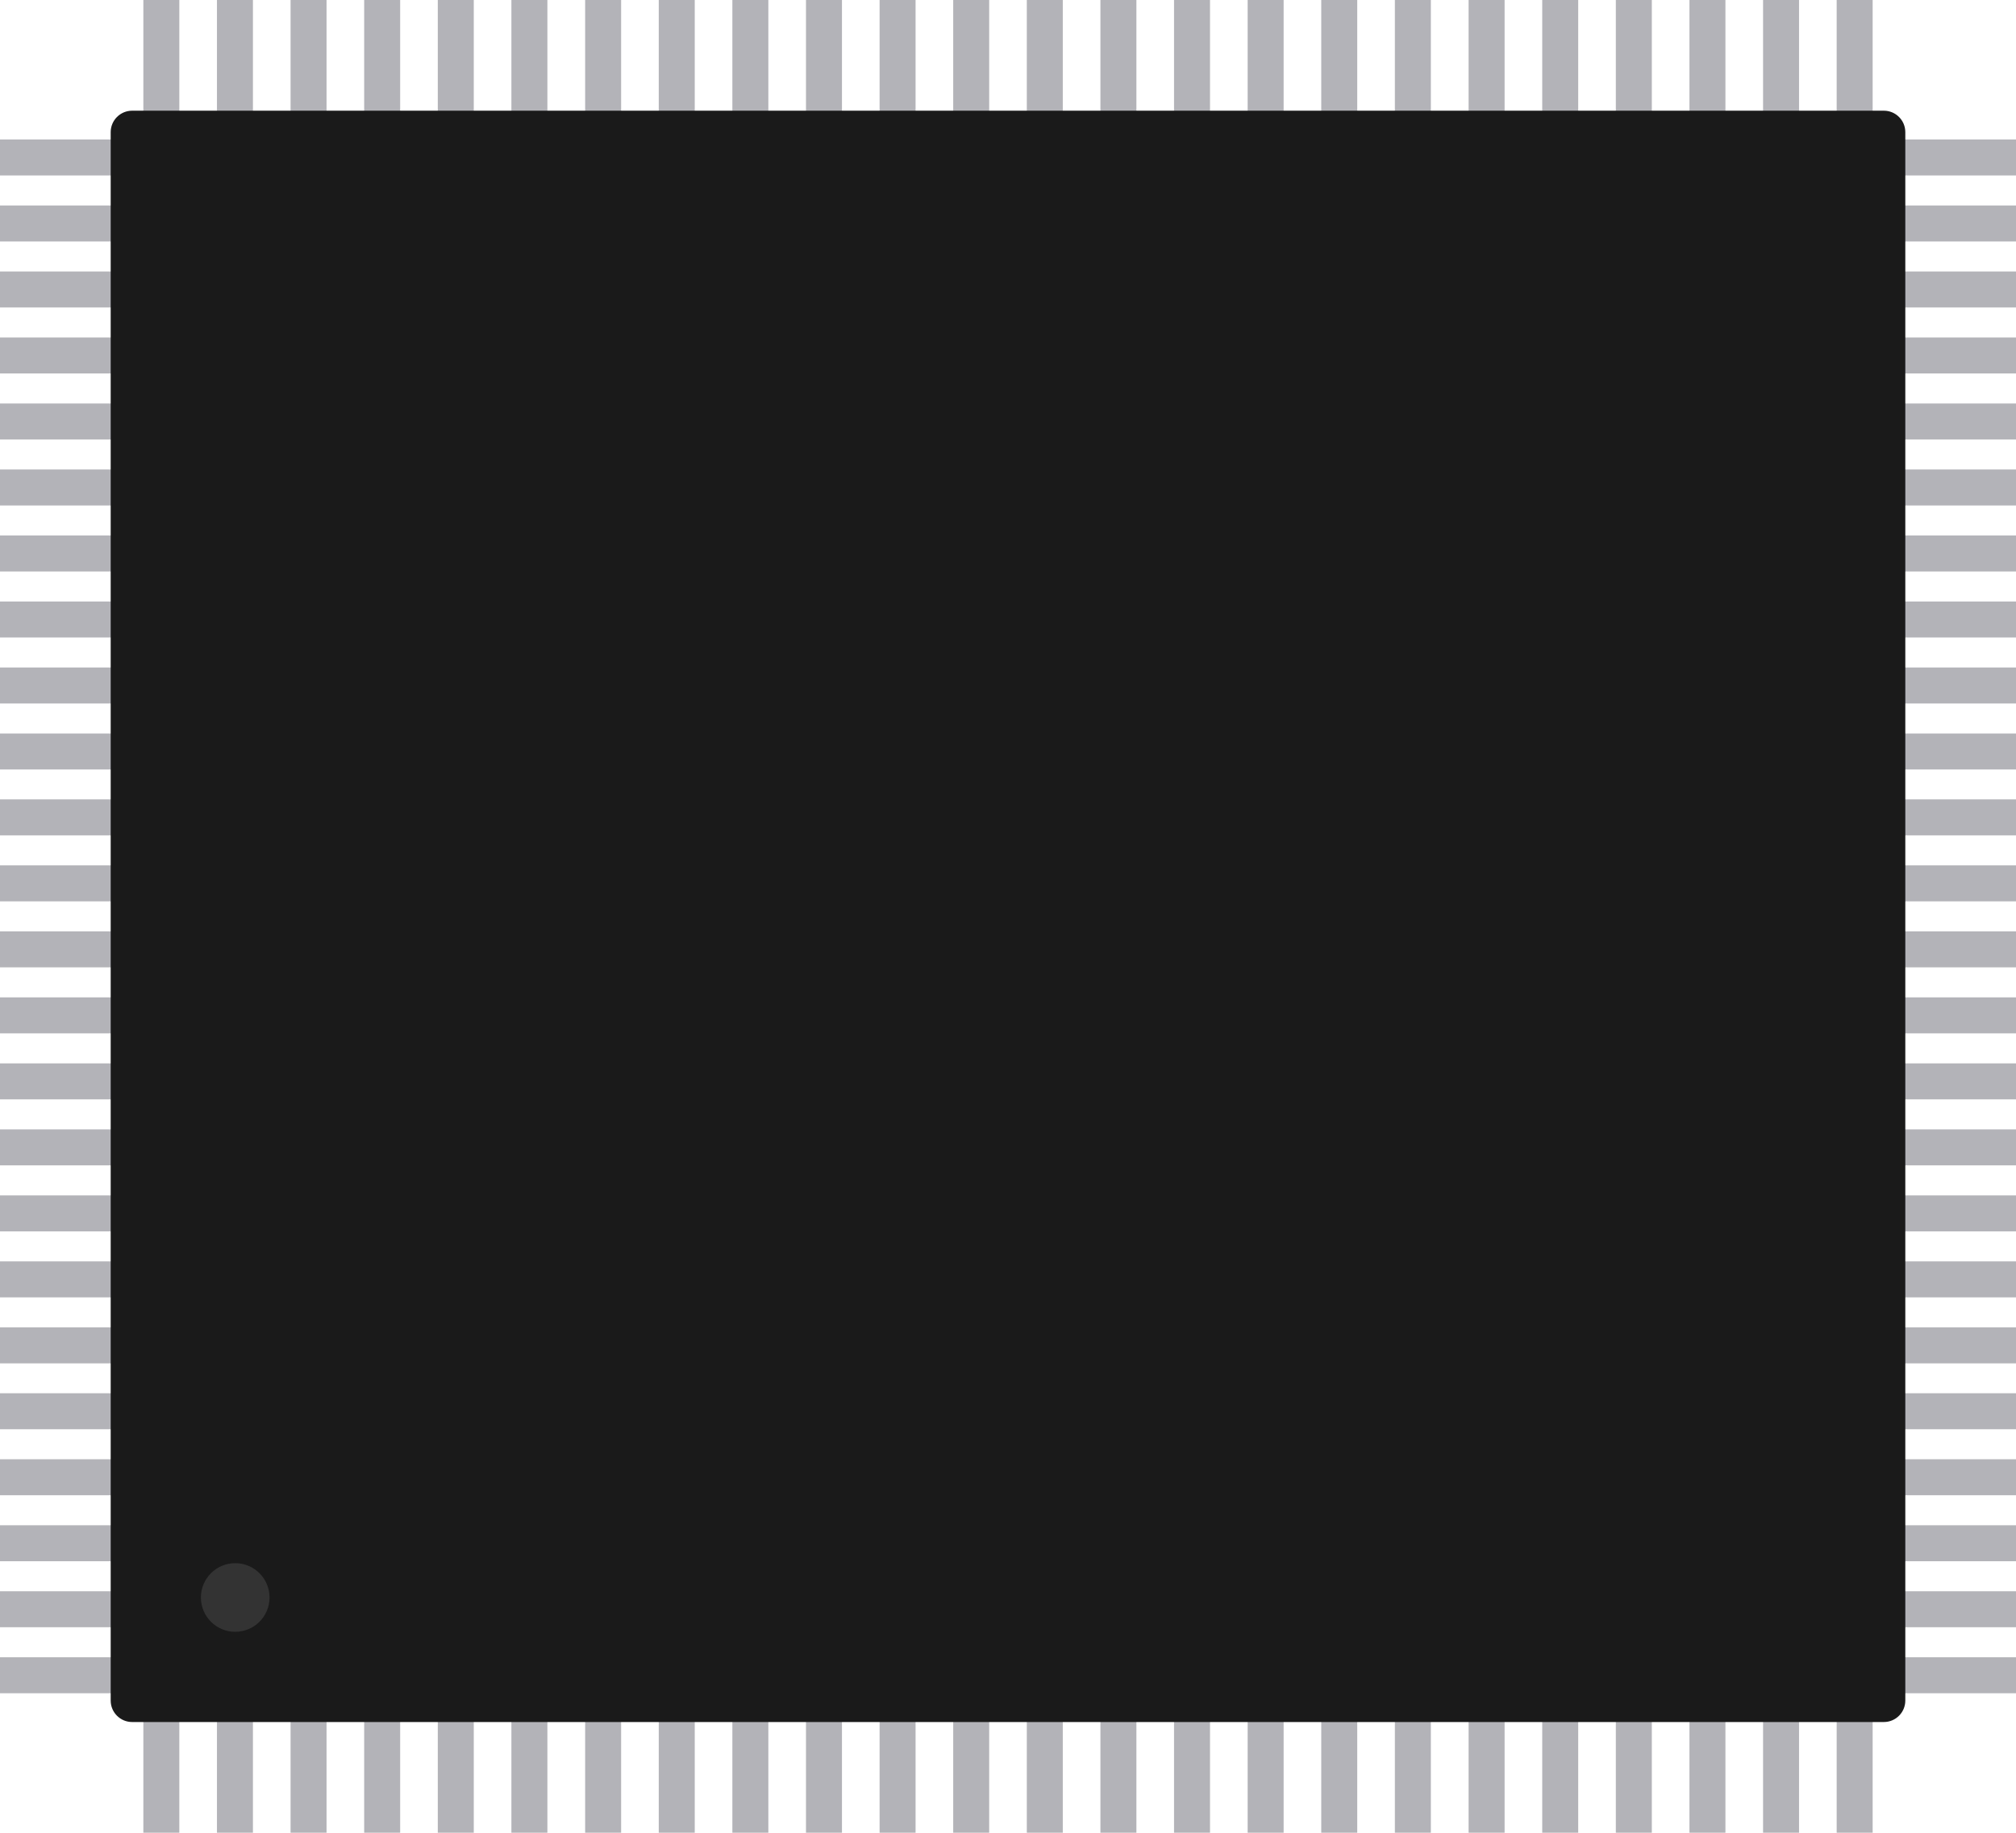
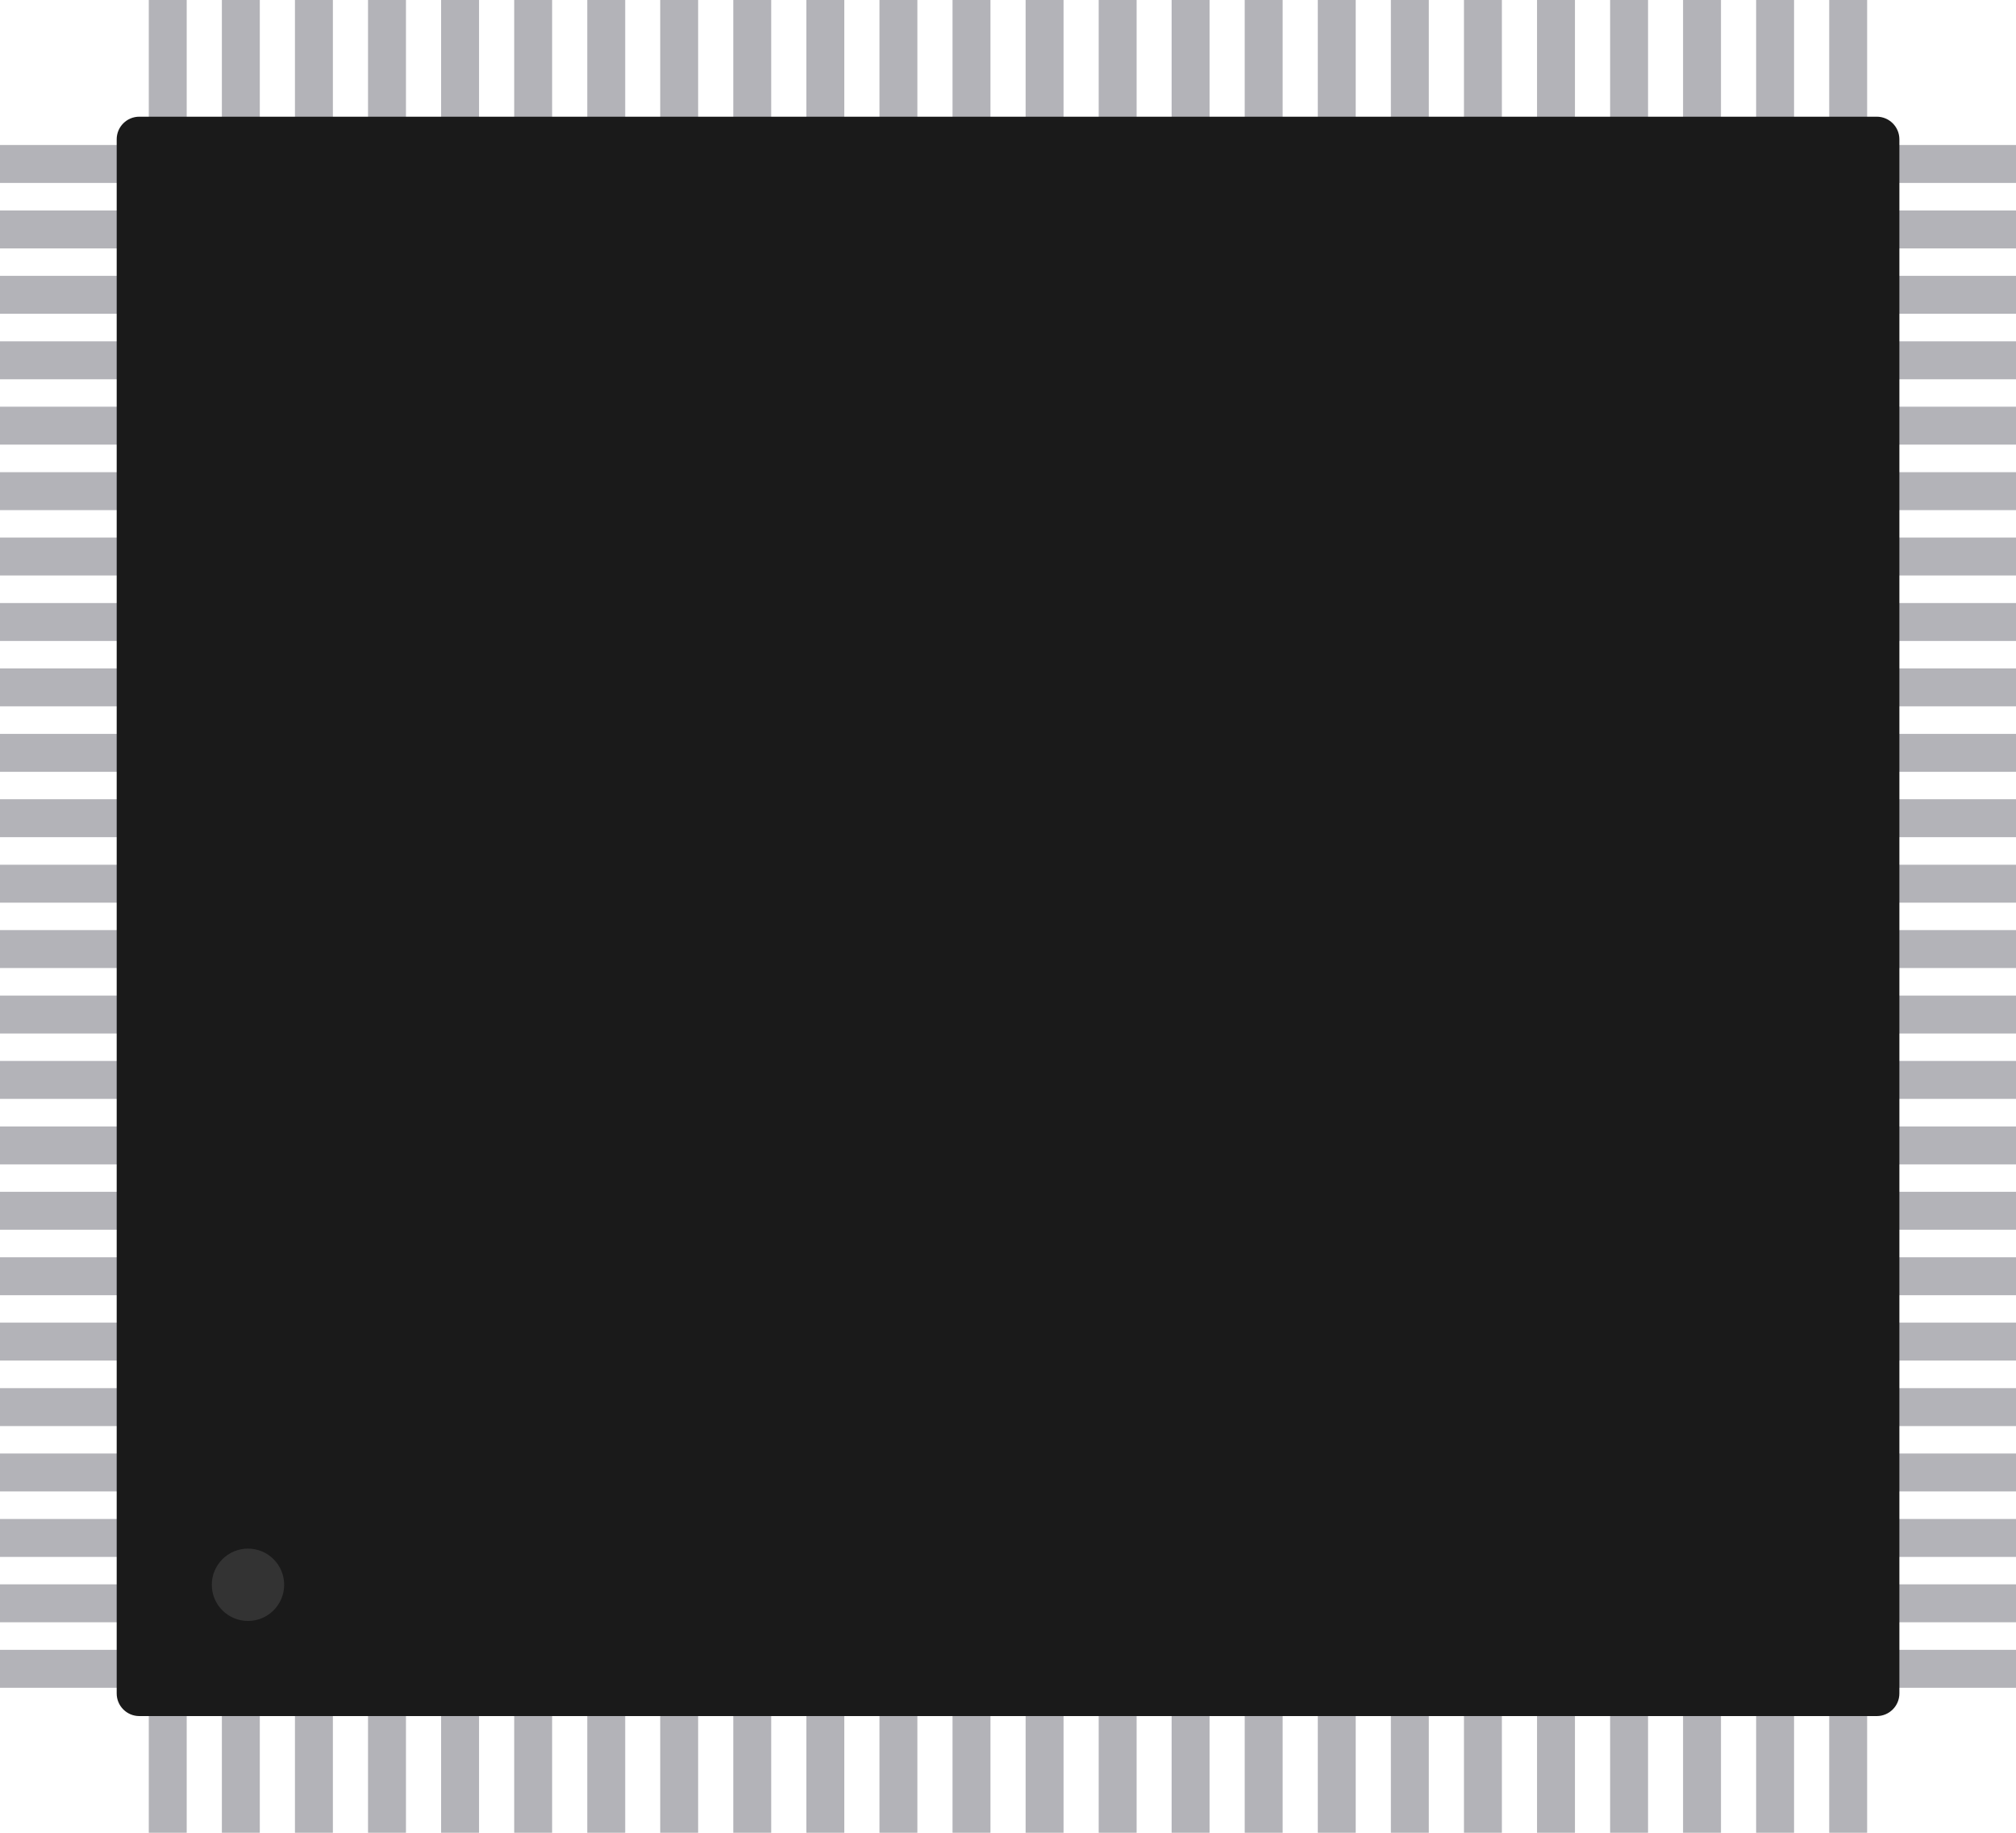
- <svg xmlns="http://www.w3.org/2000/svg" viewBox="0 0 145.7 132.455" width="145.7" height="132.455">
-   <rect x="10.36" y="0" width="2.6" height="9" fill="#b3b3b8" />
-   <rect x="10.36" y="123.45" width="2.6" height="9" fill="#b3b3b8" />
-   <rect x="0" y="10.08" width="9" height="2.6" fill="#b3b3b8" />
-   <rect x="136.7" y="10.08" width="9" height="2.6" fill="#b3b3b8" />
-   <rect x="15.68" y="0" width="2.6" height="9" fill="#b3b3b8" />
-   <rect x="15.68" y="123.45" width="2.6" height="9" fill="#b3b3b8" />
-   <rect x="0" y="14.85" width="9" height="2.6" fill="#b3b3b8" />
-   <rect x="136.7" y="14.85" width="9" height="2.6" fill="#b3b3b8" />
-   <rect x="21" y="0" width="2.6" height="9" fill="#b3b3b8" />
-   <rect x="21" y="123.45" width="2.6" height="9" fill="#b3b3b8" />
-   <rect x="0" y="19.62" width="9" height="2.6" fill="#b3b3b8" />
-   <rect x="136.7" y="19.62" width="9" height="2.6" fill="#b3b3b8" />
-   <rect x="26.32" y="0" width="2.6" height="9" fill="#b3b3b8" />
-   <rect x="26.32" y="123.45" width="2.6" height="9" fill="#b3b3b8" />
-   <rect x="0" y="24.39" width="9" height="2.6" fill="#b3b3b8" />
-   <rect x="136.7" y="24.39" width="9" height="2.6" fill="#b3b3b8" />
-   <rect x="31.64" y="0" width="2.6" height="9" fill="#b3b3b8" />
-   <rect x="31.64" y="123.45" width="2.6" height="9" fill="#b3b3b8" />
-   <rect x="0" y="29.16" width="9" height="2.6" fill="#b3b3b8" />
-   <rect x="136.7" y="29.16" width="9" height="2.6" fill="#b3b3b8" />
-   <rect x="36.96" y="0" width="2.6" height="9" fill="#b3b3b8" />
-   <rect x="36.96" y="123.45" width="2.6" height="9" fill="#b3b3b8" />
-   <rect x="0" y="33.93" width="9" height="2.6" fill="#b3b3b8" />
-   <rect x="136.7" y="33.93" width="9" height="2.6" fill="#b3b3b8" />
-   <rect x="42.29" y="0" width="2.6" height="9" fill="#b3b3b8" />
-   <rect x="42.29" y="123.45" width="2.6" height="9" fill="#b3b3b8" />
-   <rect x="0" y="38.7" width="9" height="2.6" fill="#b3b3b8" />
-   <rect x="136.7" y="38.7" width="9" height="2.6" fill="#b3b3b8" />
-   <rect x="47.61" y="0" width="2.6" height="9" fill="#b3b3b8" />
-   <rect x="47.61" y="123.45" width="2.6" height="9" fill="#b3b3b8" />
-   <rect x="0" y="43.47" width="9" height="2.6" fill="#b3b3b8" />
-   <rect x="136.7" y="43.47" width="9" height="2.6" fill="#b3b3b8" />
-   <rect x="52.93" y="0" width="2.6" height="9" fill="#b3b3b8" />
-   <rect x="52.93" y="123.45" width="2.6" height="9" fill="#b3b3b8" />
-   <rect x="0" y="48.24" width="9" height="2.6" fill="#b3b3b8" />
-   <rect x="136.7" y="48.24" width="9" height="2.6" fill="#b3b3b8" />
-   <rect x="58.25" y="0" width="2.6" height="9" fill="#b3b3b8" />
-   <rect x="58.25" y="123.45" width="2.6" height="9" fill="#b3b3b8" />
-   <rect x="0" y="53.01" width="9" height="2.6" fill="#b3b3b8" />
-   <rect x="136.7" y="53.01" width="9" height="2.6" fill="#b3b3b8" />
-   <rect x="63.57" y="0" width="2.6" height="9" fill="#b3b3b8" />
-   <rect x="63.57" y="123.45" width="2.6" height="9" fill="#b3b3b8" />
-   <rect x="0" y="57.77" width="9" height="2.6" fill="#b3b3b8" />
-   <rect x="136.7" y="57.77" width="9" height="2.6" fill="#b3b3b8" />
-   <rect x="68.89" y="0" width="2.6" height="9" fill="#b3b3b8" />
-   <rect x="68.89" y="123.45" width="2.6" height="9" fill="#b3b3b8" />
-   <rect x="0" y="62.54" width="9" height="2.6" fill="#b3b3b8" />
-   <rect x="136.7" y="62.54" width="9" height="2.6" fill="#b3b3b8" />
-   <rect x="74.21" y="0" width="2.6" height="9" fill="#b3b3b8" />
-   <rect x="74.21" y="123.45" width="2.6" height="9" fill="#b3b3b8" />
-   <rect x="0" y="67.31" width="9" height="2.6" fill="#b3b3b8" />
-   <rect x="136.7" y="67.31" width="9" height="2.6" fill="#b3b3b8" />
-   <rect x="79.53" y="0" width="2.6" height="9" fill="#b3b3b8" />
-   <rect x="79.53" y="123.45" width="2.6" height="9" fill="#b3b3b8" />
-   <rect x="0" y="72.08" width="9" height="2.6" fill="#b3b3b8" />
-   <rect x="136.7" y="72.08" width="9" height="2.6" fill="#b3b3b8" />
-   <rect x="84.85" y="0" width="2.6" height="9" fill="#b3b3b8" />
-   <rect x="84.85" y="123.45" width="2.6" height="9" fill="#b3b3b8" />
-   <rect x="0" y="76.85" width="9" height="2.6" fill="#b3b3b8" />
-   <rect x="136.7" y="76.85" width="9" height="2.6" fill="#b3b3b8" />
-   <rect x="90.17" y="0" width="2.6" height="9" fill="#b3b3b8" />
-   <rect x="90.17" y="123.45" width="2.6" height="9" fill="#b3b3b8" />
-   <rect x="0" y="81.62" width="9" height="2.6" fill="#b3b3b8" />
-   <rect x="136.7" y="81.62" width="9" height="2.6" fill="#b3b3b8" />
-   <rect x="95.49" y="0" width="2.6" height="9" fill="#b3b3b8" />
-   <rect x="95.49" y="123.45" width="2.6" height="9" fill="#b3b3b8" />
-   <rect x="0" y="86.39" width="9" height="2.6" fill="#b3b3b8" />
-   <rect x="136.7" y="86.39" width="9" height="2.6" fill="#b3b3b8" />
-   <rect x="100.81" y="0" width="2.6" height="9" fill="#b3b3b8" />
-   <rect x="100.81" y="123.45" width="2.6" height="9" fill="#b3b3b8" />
-   <rect x="0" y="91.16" width="9" height="2.6" fill="#b3b3b8" />
-   <rect x="136.7" y="91.16" width="9" height="2.6" fill="#b3b3b8" />
-   <rect x="106.14" y="0" width="2.6" height="9" fill="#b3b3b8" />
-   <rect x="106.14" y="123.45" width="2.6" height="9" fill="#b3b3b8" />
-   <rect x="0" y="95.93" width="9" height="2.6" fill="#b3b3b8" />
-   <rect x="136.7" y="95.93" width="9" height="2.6" fill="#b3b3b8" />
-   <rect x="111.46" y="0" width="2.6" height="9" fill="#b3b3b8" />
-   <rect x="111.46" y="123.45" width="2.6" height="9" fill="#b3b3b8" />
-   <rect x="0" y="100.69" width="9" height="2.6" fill="#b3b3b8" />
-   <rect x="136.7" y="100.69" width="9" height="2.6" fill="#b3b3b8" />
-   <rect x="116.78" y="0" width="2.6" height="9" fill="#b3b3b8" />
-   <rect x="116.78" y="123.45" width="2.6" height="9" fill="#b3b3b8" />
-   <rect x="0" y="105.46" width="9" height="2.6" fill="#b3b3b8" />
-   <rect x="136.7" y="105.46" width="9" height="2.6" fill="#b3b3b8" />
-   <rect x="122.1" y="0" width="2.6" height="9" fill="#b3b3b8" />
-   <rect x="122.1" y="123.45" width="2.6" height="9" fill="#b3b3b8" />
-   <rect x="0" y="110.23" width="9" height="2.6" fill="#b3b3b8" />
-   <rect x="136.7" y="110.23" width="9" height="2.6" fill="#b3b3b8" />
-   <rect x="127.42" y="0" width="2.6" height="9" fill="#b3b3b8" />
-   <rect x="127.42" y="123.45" width="2.6" height="9" fill="#b3b3b8" />
-   <rect x="0" y="115" width="9" height="2.6" fill="#b3b3b8" />
-   <rect x="136.7" y="115" width="9" height="2.6" fill="#b3b3b8" />
-   <rect x="132.74" y="0" width="2.6" height="9" fill="#b3b3b8" />
-   <rect x="132.74" y="123.45" width="2.6" height="9" fill="#b3b3b8" />
-   <rect x="0" y="119.77" width="9" height="2.6" fill="#b3b3b8" />
-   <rect x="136.7" y="119.77" width="9" height="2.6" fill="#b3b3b8" />
-   <rect x="8" y="8" width="129.7" height="116.45" rx="1.55" fill="#1a1a1a" />
-   <circle cx="17" cy="115.45" r="2.48" fill="#333333" />
+ <svg xmlns="http://www.w3.org/2000/svg" viewBox="0 0 138.205 125.641" width="138.205" height="125.641">
+   <rect x="10.2" y="0" width="2.6" height="9" fill="#b3b3b8" />
+   <rect x="10.2" y="116.64" width="2.6" height="9" fill="#b3b3b8" />
+   <rect x="0" y="9.94" width="9" height="2.6" fill="#b3b3b8" />
+   <rect x="129.21" y="9.94" width="9" height="2.6" fill="#b3b3b8" />
+   <rect x="15.21" y="0" width="2.6" height="9" fill="#b3b3b8" />
+   <rect x="15.21" y="116.64" width="2.6" height="9" fill="#b3b3b8" />
+   <rect x="0" y="14.43" width="9" height="2.6" fill="#b3b3b8" />
+   <rect x="129.21" y="14.43" width="9" height="2.6" fill="#b3b3b8" />
+   <rect x="20.22" y="0" width="2.6" height="9" fill="#b3b3b8" />
+   <rect x="20.22" y="116.64" width="2.6" height="9" fill="#b3b3b8" />
+   <rect x="0" y="18.91" width="9" height="2.6" fill="#b3b3b8" />
+   <rect x="129.21" y="18.91" width="9" height="2.6" fill="#b3b3b8" />
+   <rect x="25.23" y="0" width="2.6" height="9" fill="#b3b3b8" />
+   <rect x="25.23" y="116.64" width="2.6" height="9" fill="#b3b3b8" />
+   <rect x="0" y="23.4" width="9" height="2.6" fill="#b3b3b8" />
+   <rect x="129.21" y="23.4" width="9" height="2.6" fill="#b3b3b8" />
+   <rect x="30.24" y="0" width="2.6" height="9" fill="#b3b3b8" />
+   <rect x="30.24" y="116.64" width="2.6" height="9" fill="#b3b3b8" />
+   <rect x="0" y="27.88" width="9" height="2.6" fill="#b3b3b8" />
+   <rect x="129.21" y="27.88" width="9" height="2.6" fill="#b3b3b8" />
+   <rect x="35.25" y="0" width="2.6" height="9" fill="#b3b3b8" />
+   <rect x="35.25" y="116.64" width="2.6" height="9" fill="#b3b3b8" />
+   <rect x="0" y="32.37" width="9" height="2.6" fill="#b3b3b8" />
+   <rect x="129.21" y="32.37" width="9" height="2.6" fill="#b3b3b8" />
+   <rect x="40.26" y="0" width="2.6" height="9" fill="#b3b3b8" />
+   <rect x="40.26" y="116.64" width="2.6" height="9" fill="#b3b3b8" />
+   <rect x="0" y="36.85" width="9" height="2.6" fill="#b3b3b8" />
+   <rect x="129.21" y="36.85" width="9" height="2.6" fill="#b3b3b8" />
+   <rect x="45.26" y="0" width="2.6" height="9" fill="#b3b3b8" />
+   <rect x="45.26" y="116.64" width="2.6" height="9" fill="#b3b3b8" />
+   <rect x="0" y="41.34" width="9" height="2.6" fill="#b3b3b8" />
+   <rect x="129.21" y="41.34" width="9" height="2.6" fill="#b3b3b8" />
+   <rect x="50.27" y="0" width="2.6" height="9" fill="#b3b3b8" />
+   <rect x="50.27" y="116.64" width="2.6" height="9" fill="#b3b3b8" />
+   <rect x="0" y="45.82" width="9" height="2.6" fill="#b3b3b8" />
+   <rect x="129.21" y="45.82" width="9" height="2.6" fill="#b3b3b8" />
+   <rect x="55.28" y="0" width="2.6" height="9" fill="#b3b3b8" />
+   <rect x="55.28" y="116.64" width="2.6" height="9" fill="#b3b3b8" />
+   <rect x="0" y="50.31" width="9" height="2.6" fill="#b3b3b8" />
+   <rect x="129.21" y="50.31" width="9" height="2.6" fill="#b3b3b8" />
+   <rect x="60.29" y="0" width="2.6" height="9" fill="#b3b3b8" />
+   <rect x="60.29" y="116.64" width="2.6" height="9" fill="#b3b3b8" />
+   <rect x="0" y="54.79" width="9" height="2.6" fill="#b3b3b8" />
+   <rect x="129.21" y="54.79" width="9" height="2.6" fill="#b3b3b8" />
+   <rect x="65.3" y="0" width="2.6" height="9" fill="#b3b3b8" />
+   <rect x="65.3" y="116.64" width="2.6" height="9" fill="#b3b3b8" />
+   <rect x="0" y="59.28" width="9" height="2.6" fill="#b3b3b8" />
+   <rect x="129.21" y="59.28" width="9" height="2.6" fill="#b3b3b8" />
+   <rect x="70.31" y="0" width="2.6" height="9" fill="#b3b3b8" />
+   <rect x="70.31" y="116.64" width="2.6" height="9" fill="#b3b3b8" />
+   <rect x="0" y="63.76" width="9" height="2.6" fill="#b3b3b8" />
+   <rect x="129.21" y="63.76" width="9" height="2.6" fill="#b3b3b8" />
+   <rect x="75.32" y="0" width="2.6" height="9" fill="#b3b3b8" />
+   <rect x="75.32" y="116.64" width="2.6" height="9" fill="#b3b3b8" />
+   <rect x="0" y="68.25" width="9" height="2.6" fill="#b3b3b8" />
+   <rect x="129.21" y="68.25" width="9" height="2.6" fill="#b3b3b8" />
+   <rect x="80.32" y="0" width="2.6" height="9" fill="#b3b3b8" />
+   <rect x="80.32" y="116.64" width="2.6" height="9" fill="#b3b3b8" />
+   <rect x="0" y="72.73" width="9" height="2.6" fill="#b3b3b8" />
+   <rect x="129.21" y="72.73" width="9" height="2.6" fill="#b3b3b8" />
+   <rect x="85.33" y="0" width="2.6" height="9" fill="#b3b3b8" />
+   <rect x="85.33" y="116.64" width="2.6" height="9" fill="#b3b3b8" />
+   <rect x="0" y="77.22" width="9" height="2.6" fill="#b3b3b8" />
+   <rect x="129.21" y="77.22" width="9" height="2.6" fill="#b3b3b8" />
+   <rect x="90.34" y="0" width="2.6" height="9" fill="#b3b3b8" />
+   <rect x="90.34" y="116.64" width="2.6" height="9" fill="#b3b3b8" />
+   <rect x="0" y="81.7" width="9" height="2.6" fill="#b3b3b8" />
+   <rect x="129.21" y="81.7" width="9" height="2.6" fill="#b3b3b8" />
+   <rect x="95.35" y="0" width="2.6" height="9" fill="#b3b3b8" />
+   <rect x="95.35" y="116.64" width="2.6" height="9" fill="#b3b3b8" />
+   <rect x="0" y="86.19" width="9" height="2.6" fill="#b3b3b8" />
+   <rect x="129.21" y="86.19" width="9" height="2.6" fill="#b3b3b8" />
+   <rect x="100.36" y="0" width="2.6" height="9" fill="#b3b3b8" />
+   <rect x="100.36" y="116.64" width="2.6" height="9" fill="#b3b3b8" />
+   <rect x="0" y="90.67" width="9" height="2.6" fill="#b3b3b8" />
+   <rect x="129.21" y="90.67" width="9" height="2.6" fill="#b3b3b8" />
+   <rect x="105.37" y="0" width="2.6" height="9" fill="#b3b3b8" />
+   <rect x="105.37" y="116.64" width="2.6" height="9" fill="#b3b3b8" />
+   <rect x="0" y="95.16" width="9" height="2.6" fill="#b3b3b8" />
+   <rect x="129.21" y="95.16" width="9" height="2.6" fill="#b3b3b8" />
+   <rect x="110.38" y="0" width="2.6" height="9" fill="#b3b3b8" />
+   <rect x="110.38" y="116.64" width="2.6" height="9" fill="#b3b3b8" />
+   <rect x="0" y="99.64" width="9" height="2.6" fill="#b3b3b8" />
+   <rect x="129.21" y="99.64" width="9" height="2.6" fill="#b3b3b8" />
+   <rect x="115.38" y="0" width="2.6" height="9" fill="#b3b3b8" />
+   <rect x="115.38" y="116.64" width="2.6" height="9" fill="#b3b3b8" />
+   <rect x="0" y="104.13" width="9" height="2.6" fill="#b3b3b8" />
+   <rect x="129.21" y="104.13" width="9" height="2.6" fill="#b3b3b8" />
+   <rect x="120.39" y="0" width="2.6" height="9" fill="#b3b3b8" />
+   <rect x="120.39" y="116.64" width="2.6" height="9" fill="#b3b3b8" />
+   <rect x="0" y="108.61" width="9" height="2.6" fill="#b3b3b8" />
+   <rect x="129.21" y="108.61" width="9" height="2.6" fill="#b3b3b8" />
+   <rect x="125.4" y="0" width="2.6" height="9" fill="#b3b3b8" />
+   <rect x="125.4" y="116.64" width="2.6" height="9" fill="#b3b3b8" />
+   <rect x="0" y="113.1" width="9" height="2.6" fill="#b3b3b8" />
+   <rect x="129.21" y="113.1" width="9" height="2.6" fill="#b3b3b8" />
+   <rect x="8" y="8" width="122.21" height="109.64" rx="1.55" fill="#1a1a1a" />
+   <circle cx="17" cy="108.64" r="2.48" fill="#333333" />
</svg>
